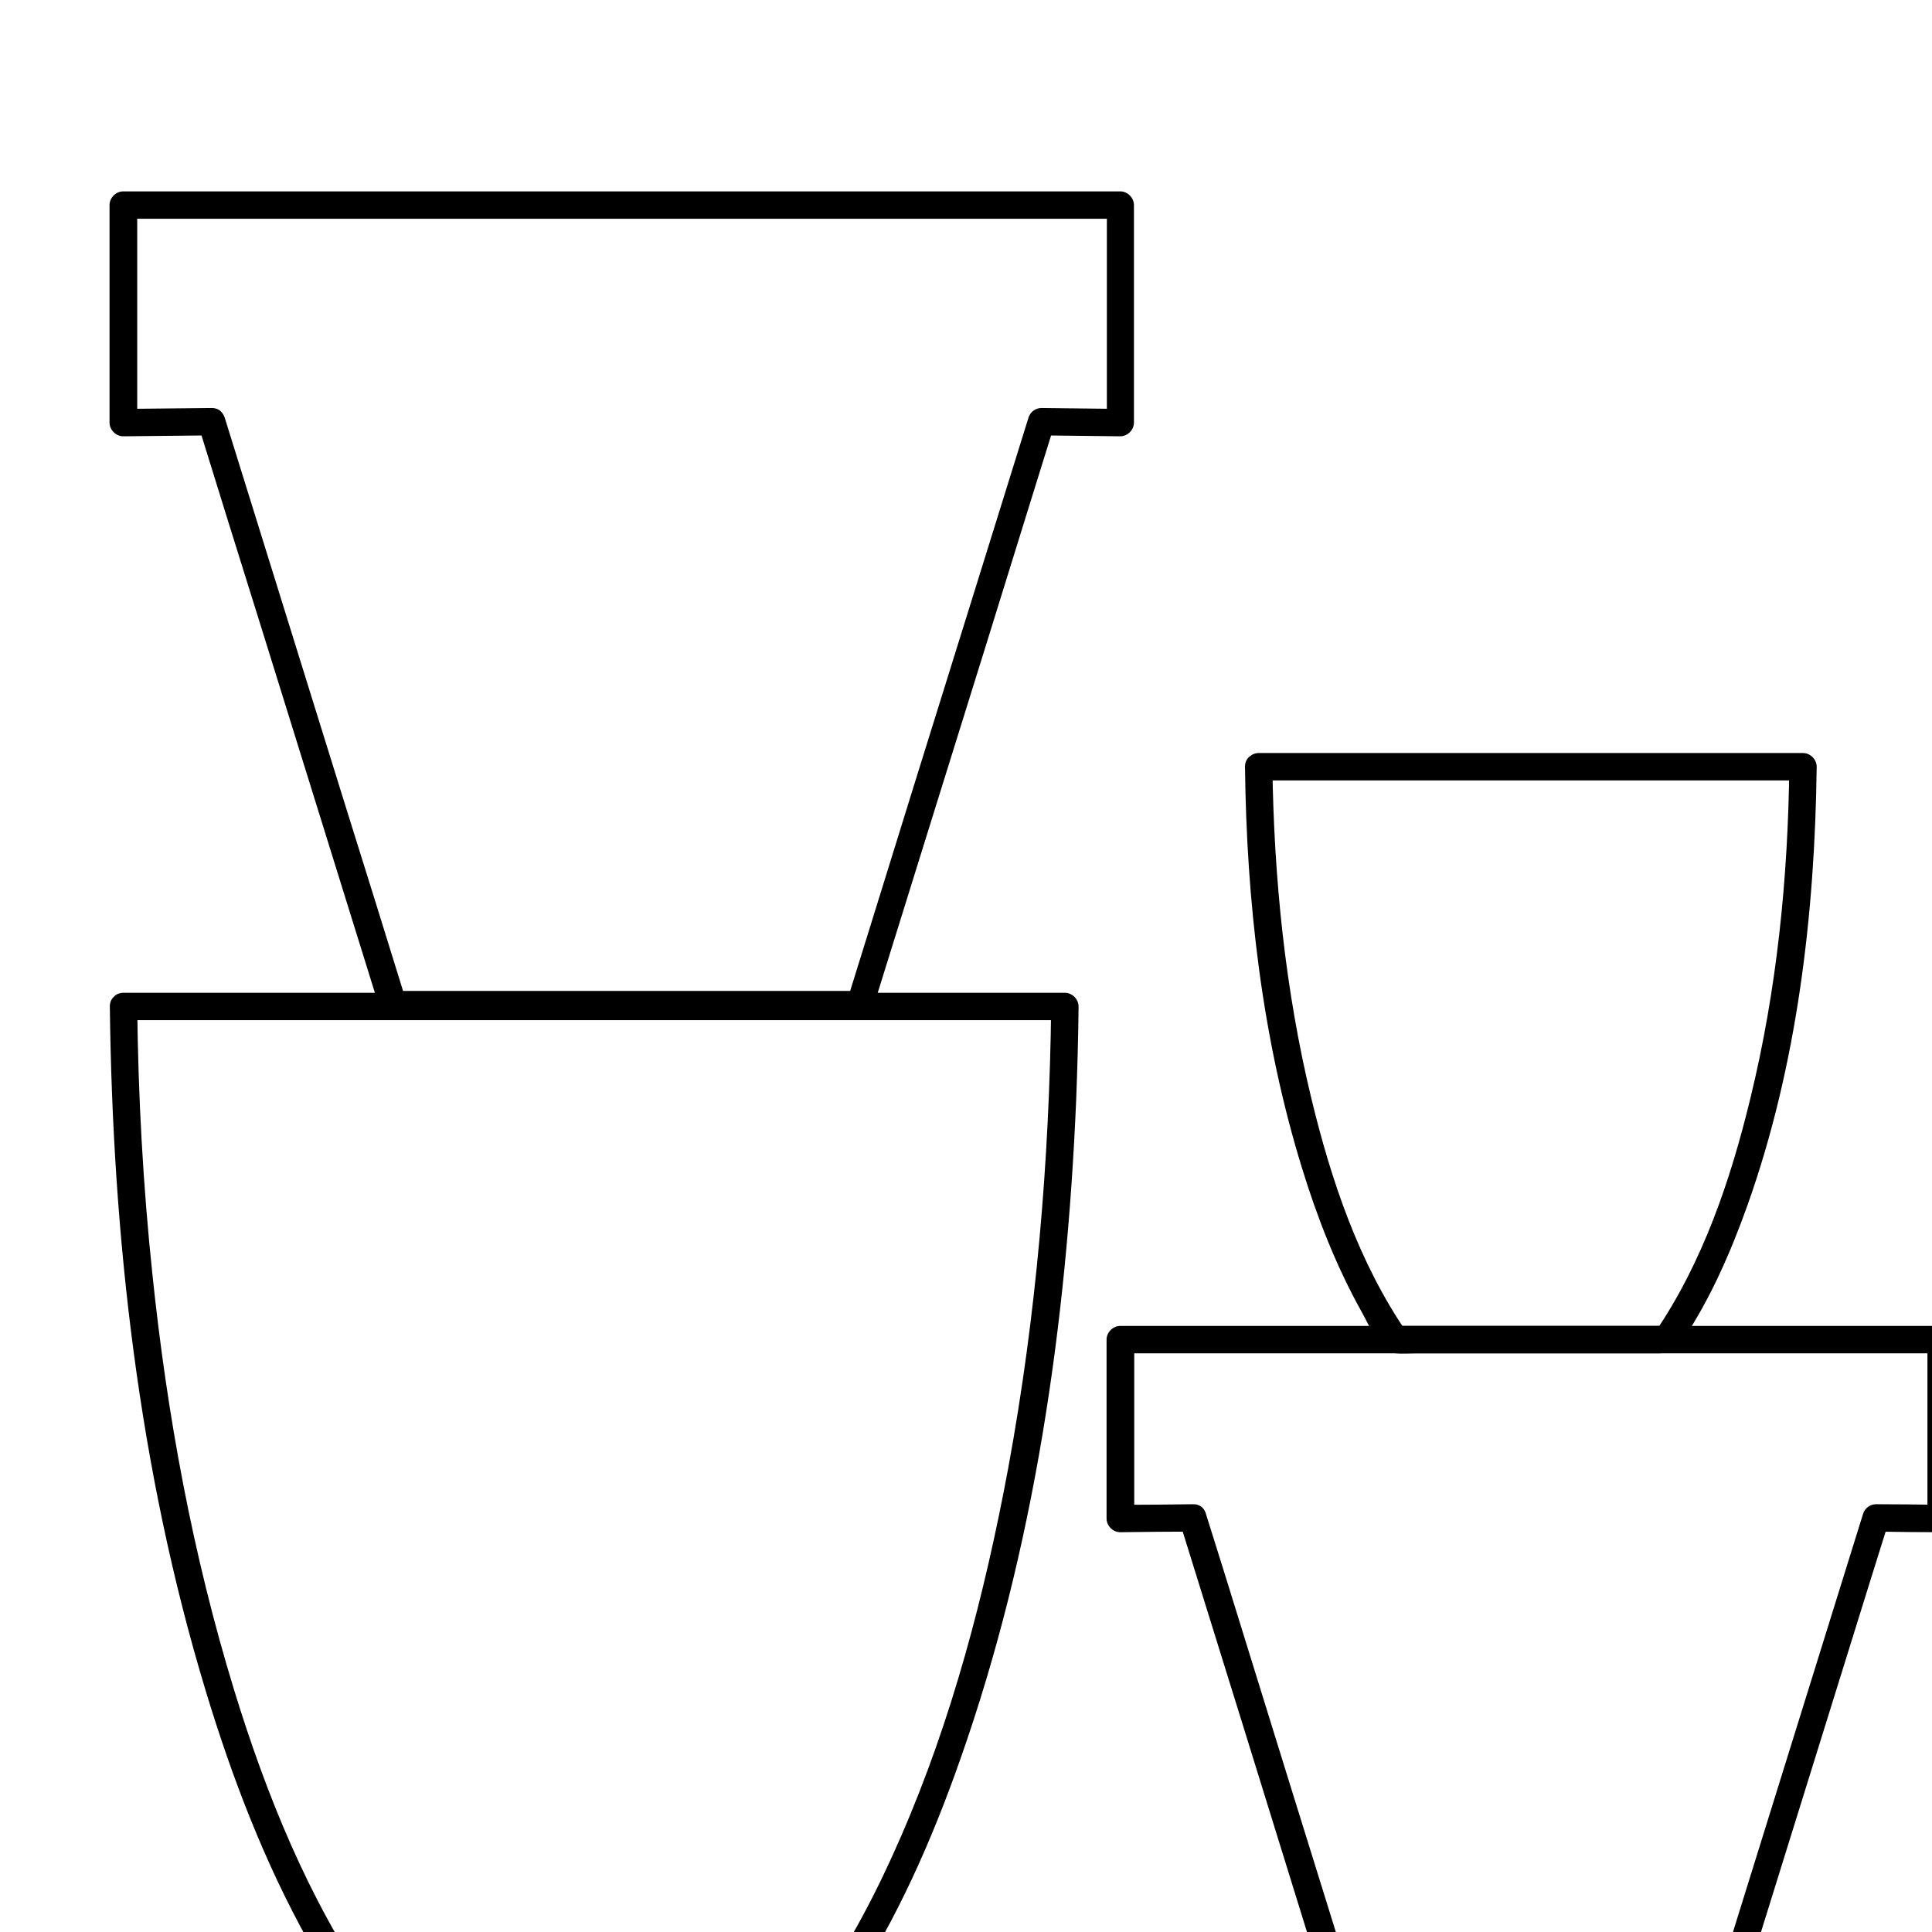
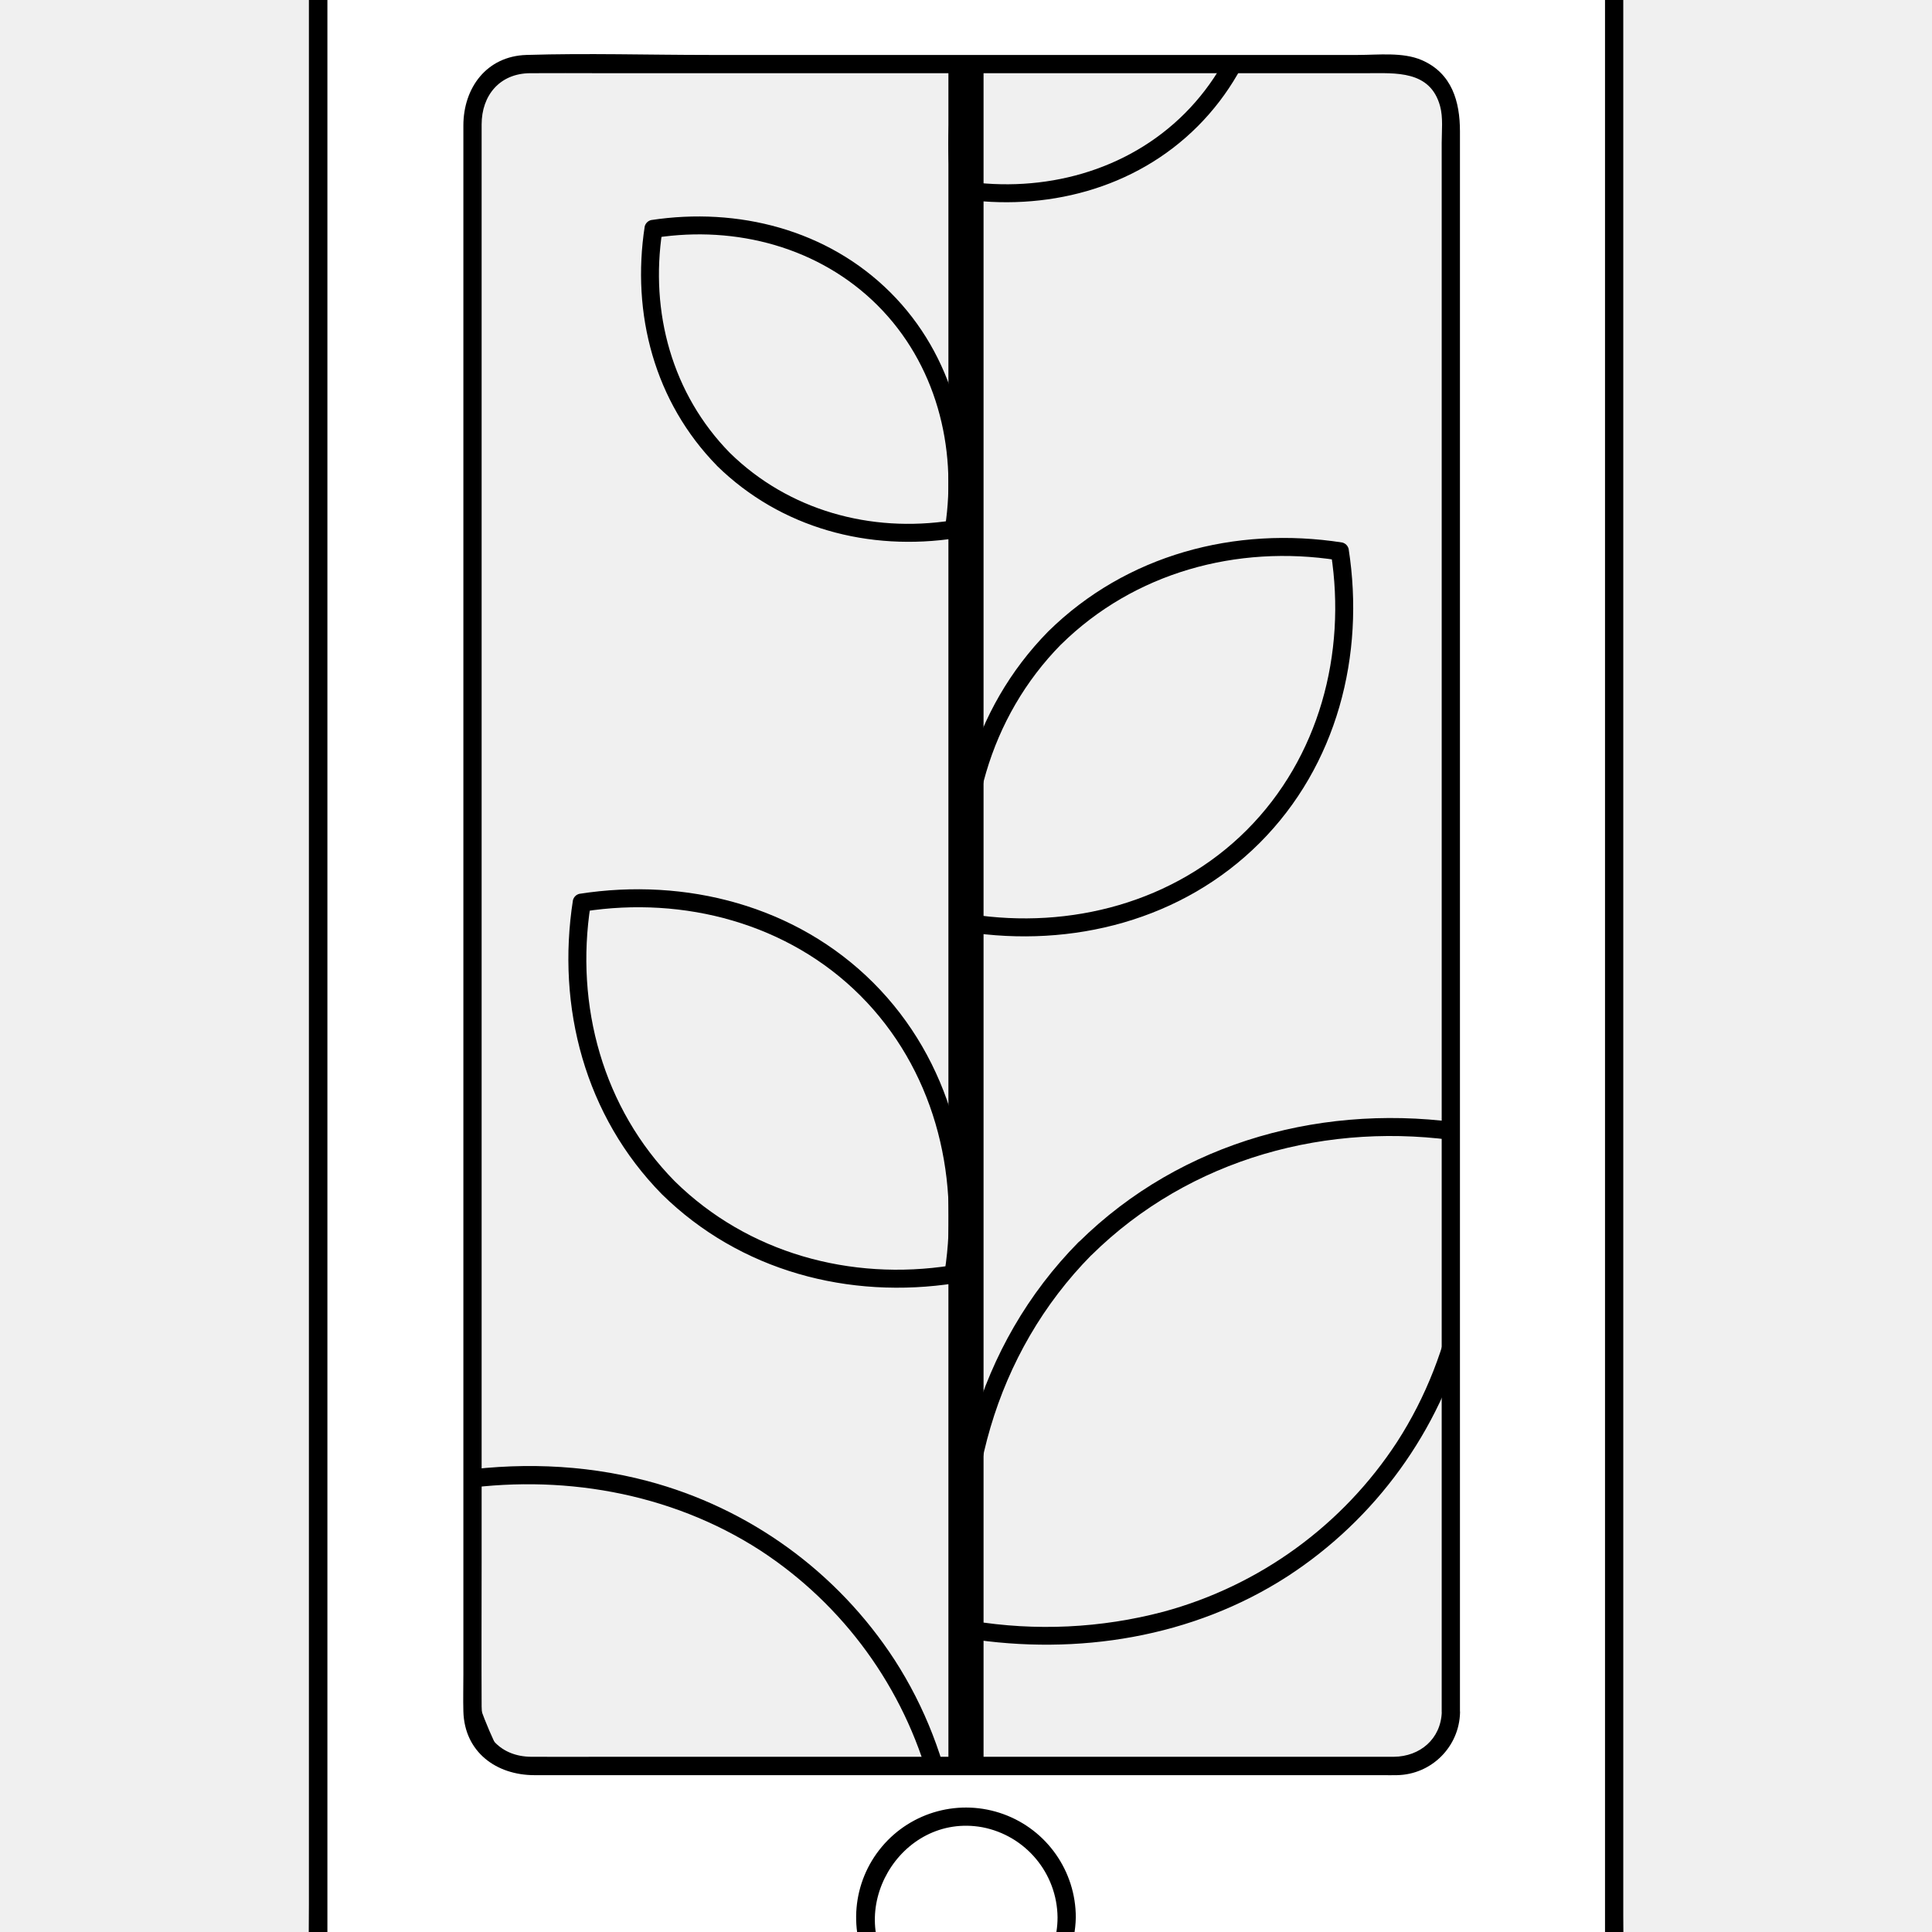
- <svg xmlns="http://www.w3.org/2000/svg" xmlns:xlink="http://www.w3.org/1999/xlink" version="1.1" id="Layer_1" x="0px" y="0px" viewBox="0 0 635 635" style="enable-background:new 0 0 635 635;" xml:space="preserve">
-   <style type="text/css">
- 	.st0{fill:#FFFFFF;}
- 	.st1{clip-path:url(#SVGID_2_);}
- 	.st2{clip-path:url(#SVGID_4_);}
- 	.st3{clip-path:url(#SVGID_6_);}
- 	.st4{clip-path:url(#SVGID_8_);}
- </style>
-   <rect x="-2" y="-3" class="st0" width="639.3" height="639.3" />
-   <g>
-     <g>
-       <defs>
-         <rect id="SVGID_1_" x="0" y="1" width="635" height="635" />
-       </defs>
-       <clipPath id="SVGID_2_">
-         <use xlink:href="#SVGID_1_" style="overflow:visible;" />
-       </clipPath>
-       <g class="st1">
-         <g>
-           <g>
-             <path d="M409.2,252c0.5,44.3,5.6,89.3,18.7,131.8c5,16.3,11.3,32.4,19.6,47.3c2.4,4.2,5.9,13.1,11.2,13.7c2.2,0.2,4.6,0,6.8,0       c22.9,0,45.8,0,68.7,0c3.7,0,7.5,0,11.2,0s5.5-1.1,7.8-4.5c9.1-13.7,15.7-28.9,21.2-44.3c16.3-45.9,22.1-95.5,22.7-144       c0-2.4-2.1-4.5-4.5-4.5c-20.2,0-40.3,0-60.5,0c-32.1,0-64.2,0-96.3,0c-7.3,0-14.7,0-22,0c-5.8,0-5.8,9,0,9       c20.2,0,40.3,0,60.5,0c32.1,0,64.2,0,96.3,0c7.3,0,14.7,0,22,0c-1.5-1.5-3-3-4.5-4.5c-0.4,36.6-4.1,73.4-12.8,109       c-6.5,26.9-15.7,54-31.4,77c1.3-0.7,2.6-1.5,3.9-2.2c-26.1,0-52.1,0-78.2,0c-3.7,0-7.4,0-11.1,0c1.3,0.7,2.6,1.5,3.9,2.2       c-15.8-23-24.9-50.1-31.4-77c-8.6-35.6-12.3-72.4-12.8-109C418.2,246.2,409.2,246.2,409.2,252z" />
-           </g>
-         </g>
-       </g>
-     </g>
-     <g>
-       <defs>
-         <rect id="SVGID_3_" x="0" y="1" width="635" height="635" />
-       </defs>
-       <clipPath id="SVGID_4_">
-         <use xlink:href="#SVGID_3_" style="overflow:visible;" />
-       </clipPath>
-       <g class="st2">
-         <g>
-           <path d="M392.2,494.4c-8,0.1-15.9,0.2-23.9,0.2c1.5,1.5,3,3,4.5,4.5c0-19.6,0-39.2,0-58.8c-1.5,1.5-3,3-4.5,4.5      c30.4,0,60.7,0,91.1,0c48.4,0,96.8,0,145.2,0c11.1,0,22.2,0,33.4,0c-1.5-1.5-3-3-4.5-4.5c0,19.6,0,39.2,0,58.8      c1.5-1.5,3-3,4.5-4.5c-7.1-0.1-14.3-0.2-21.4-0.2c-2,0-3.8,1.4-4.3,3.3c-14.3,46-28.6,91.9-42.9,137.9      c-2.1,6.6-4.1,13.2-6.2,19.8c1.4-1.1,2.9-2.2,4.3-3.3c-36.9,0-73.7,0-110.6,0c-5.3,0-10.5,0-15.8,0c1.4,1.1,2.9,2.2,4.3,3.3      c-14.3-46-28.6-91.9-42.8-137.9c-2.1-6.6-4.1-13.2-6.2-19.8c-1.7-5.5-10.4-3.2-8.7,2.4c14.3,46,28.6,91.9,42.8,137.9      c2.1,6.6,4.1,13.2,6.2,19.8c0.6,1.9,2.3,3.3,4.3,3.3c36.9,0,73.7,0,110.6,0c5.3,0,10.5,0,15.8,0c2,0,3.7-1.4,4.3-3.3      c14.3-46,28.6-91.9,42.9-137.9c2.1-6.6,4.1-13.2,6.2-19.8c-1.4,1.1-2.9,2.2-4.3,3.3c7.1,0.1,14.3,0.2,21.4,0.2      c2.4,0,4.5-2.1,4.5-4.5c0-19.6,0-39.2,0-58.8c0-2.4-2.1-4.5-4.5-4.5c-30.4,0-60.7,0-91.1,0c-48.4,0-96.8,0-145.2,0      c-11.1,0-22.2,0-33.4,0c-2.4,0-4.5,2.1-4.5,4.5c0,19.6,0,39.2,0,58.8c0,2.4,2.1,4.5,4.5,4.5c8-0.1,15.9-0.2,23.9-0.2      C398,503.4,398,494.4,392.2,494.4z" />
-         </g>
-       </g>
-     </g>
-     <g>
-       <defs>
-         <rect id="SVGID_5_" x="0" y="1" width="635" height="635" />
-       </defs>
-       <clipPath id="SVGID_6_">
-         <use xlink:href="#SVGID_5_" style="overflow:visible;" />
-       </clipPath>
-       <g class="st3">
-         <g>
-           <path d="M69.6,134.1c-9.7,0.1-19.4,0.2-29,0.3c1.5,1.5,3,3,4.5,4.5c0-23.8,0-47.6,0-71.5c-1.5,1.5-3,3-4.5,4.5      c36.9,0,73.9,0,110.8,0c58.8,0,117.7,0,176.5,0c13.5,0,27,0,40.4,0c-1.5-1.5-3-3-4.5-4.5c0,23.8,0,47.6,0,71.5      c1.5-1.5,3-3,4.5-4.5c-8.7-0.1-17.3-0.2-26-0.3c-2,0-3.8,1.4-4.3,3.3c-6.7,21.6-13.5,43.3-20.2,64.9      c-10.7,34.3-21.4,68.6-32,102.9c-2.5,7.9-4.9,15.9-7.4,23.8c1.4-1.1,2.9-2.2,4.3-3.3c-44.8,0-89.6,0-134.4,0      c-6.4,0-12.8,0-19.1,0c1.4,1.1,2.9,2.2,4.3,3.3c-6.7-21.6-13.4-43.3-20.2-64.9c-10.7-34.3-21.3-68.6-32-102.9      c-2.5-7.9-4.9-15.9-7.4-23.8c-1.7-5.5-10.4-3.2-8.7,2.4c6.7,21.6,13.4,43.3,20.2,64.9c10.7,34.3,21.3,68.6,32,102.9      c2.5,7.9,4.9,15.9,7.4,23.8c0.6,1.9,2.3,3.3,4.3,3.3c44.8,0,89.6,0,134.4,0c6.4,0,12.8,0,19.1,0c2,0,3.7-1.4,4.3-3.3      c6.7-21.6,13.5-43.3,20.2-64.9c10.7-34.3,21.4-68.6,32-102.9c2.5-7.9,4.9-15.9,7.4-23.8c-1.4,1.1-2.9,2.2-4.3,3.3      c8.7,0.1,17.3,0.2,26,0.3c2.4,0,4.5-2.1,4.5-4.5c0-23.8,0-47.6,0-71.5c0-2.4-2.1-4.5-4.5-4.5c-36.9,0-73.9,0-110.8,0      c-58.8,0-117.7,0-176.5,0c-13.5,0-27,0-40.4,0c-2.4,0-4.5,2.1-4.5,4.5c0,23.8,0,47.6,0,71.5c0,2.4,2.1,4.5,4.5,4.5      c9.7-0.1,19.4-0.2,29-0.3C75.4,143.1,75.4,134.1,69.6,134.1z" />
-         </g>
-       </g>
-     </g>
-     <g>
-       <defs>
-         <rect id="SVGID_7_" x="0" y="1" width="635" height="635" />
-       </defs>
-       <clipPath id="SVGID_8_">
-         <use xlink:href="#SVGID_7_" style="overflow:visible;" />
-       </clipPath>
-       <g class="st4">
-         <g>
-           <g>
-             <path d="M36.1,330.8c0.9,75.7,9.5,152.3,31.5,224.9c8.6,28.4,19.3,56.4,33.8,82.4c3.1,5.5,6.3,10.9,9.8,16.2       c2,3.1,3.5,6.5,7.5,6.8s8.2,0,12.2,0c39.3,0,78.6,0,117.9,0c6.4,0,12.8,0,19.1,0c1.4,0,2.8,0.1,4.1,0c3.9-0.4,5.4-3.7,7.4-6.8       c15.4-23.5,26.9-49.5,36.2-76c24.4-69.2,35-143.4,38.1-216.5c0.4-10.3,0.7-20.7,0.8-31c0-2.4-2.1-4.5-4.5-4.5       c-35,0-70.1,0-105.1,0c-55.4,0-110.8,0-166.2,0c-12.7,0-25.4,0-38.1,0c-5.8,0-5.8,9,0,9c35,0,70.1,0,105.1,0       c55.4,0,110.8,0,166.2,0c12.7,0,25.4,0,38.1,0c-1.5-1.5-3-3-4.5-4.5c-0.6,50.8-4.9,101.6-14.1,151.6       c-7.7,41.4-18.5,82.8-35.4,121.5c-7.6,17.5-16.5,34.6-27.4,50.3c1.3-0.7,2.6-1.5,3.9-2.2c-45.1,0-90.2,0-135.3,0       c-6.4,0-12.7,0-19.1,0c1.3,0.7,2.6,1.5,3.9,2.2c-20.6-30-34.5-64.3-45.1-98.9c-13.6-44.4-22-90.3-26.8-136.4       c-3.1-29.3-4.7-58.8-5-88.2C45.1,325,36.1,325,36.1,330.8z" />
-           </g>
-         </g>
-       </g>
-     </g>
+ <svg xmlns="http://www.w3.org/2000/svg" id="Layer_1" data-name="Layer 1" viewBox="0 0 635 635">
+   <defs>
+     <style>.cls-1{fill:none;}.cls-2{clip-path:url(#clip-path);}.cls-3{fill:#fff;}</style>
+     <clipPath id="clip-path">
+       <rect class="cls-1" width="635" height="635" />
+     </clipPath>
+   </defs>
+   <g class="cls-2">
+     <path d="M188.46,610c-31.86-32.27-44.26-77.93-37.26-122.33l-2.1,2.09c34.73-5.47,71,.6,100.76,19.81a133.17,133.17,0,0,1,55.79,76.73,150.72,150.72,0,0,1,3,63.05l2.1-2.1c-44.41,7-90.07-5.4-122.33-37.25-2.75-2.72-7,1.52-4.25,4.24,33.9,33.47,81.6,46.14,128.17,38.8a2.9,2.9,0,0,0,2.1-2.1c5.72-36.3-.29-74.23-20.41-105.37a139.53,139.53,0,0,0-81.23-58.8c-21.35-5.65-43.57-6.23-65.33-2.8a2.9,2.9,0,0,0-2.1,2.1c-7.34,46.58,5.34,94.28,38.8,128.17C186.93,617,191.17,612.75,188.46,610Z" />
+     <path d="M358.75,412.52c32.27-31.85,77.93-44.25,122.33-37.25l-2.09-2.1c5.47,34.72-.6,71-19.81,100.76a133.25,133.25,0,0,1-76.73,55.79,150.72,150.72,0,0,1-63.05,3l2.1,2.1c-7-44.41,5.4-90.07,37.25-122.34,2.72-2.75-1.52-7-4.24-4.24-33.47,33.89-46.14,81.59-38.8,128.17a2.9,2.9,0,0,0,2.1,2.1c36.3,5.72,74.23-.29,105.37-20.41A139.56,139.56,0,0,0,482,436.91c5.65-21.35,6.23-43.57,2.79-65.33a2.88,2.88,0,0,0-2.09-2.1c-46.58-7.34-94.28,5.33-128.17,38.8C351.76,411,356,415.24,358.75,412.52Z" />
+     <path d="M348.78,211.79c24-23.63,57.75-32.82,90.79-27.68L437.48,182c5.1,32.82-3.92,67-27.68,90.79s-58,32.79-90.8,27.68l2.1,2.1c-5.14-33,4-66.77,27.68-90.8,2.71-2.75-1.53-7-4.24-4.24-25.25,25.67-34.71,61.41-29.23,96.63a2.9,2.9,0,0,0,2.1,2.1c35,5.44,71.24-3.84,96.63-29.23s34.67-61.65,29.22-96.63a2.88,2.88,0,0,0-2.09-2.09c-35.22-5.48-71,4-96.63,29.22C341.78,210.26,346,214.5,348.78,211.79Z" />
+     <path d="M221.78,388.26c-23.63-24-32.83-57.77-27.68-90.79l-2.1,2.1c32.79-5.11,67.05,3.9,90.8,27.68s32.79,58,27.68,90.79l2.09-2.1c-33,5.15-66.75-4.05-90.79-27.68-2.76-2.71-7,1.53-4.24,4.25,25.68,25.24,61.43,34.71,96.63,29.22a2.88,2.88,0,0,0,2.09-2.09c5.45-35-3.83-71.25-29.22-96.63s-61.67-34.68-96.63-29.23a2.89,2.89,0,0,0-2.1,2.1c-5.48,35.19,4,70.95,29.23,96.63C220.25,395.26,224.49,391,221.78,388.26Z" />
+     <path d="M340.92-11.26c19.35-19,46.27-26.31,72.83-22.23l-2.09-2.09c4,26.36-3.16,53.73-22.23,72.83S342.92,63.53,316.6,59.48l2.09,2.09C314.61,35,322,8.09,340.92-11.26c2.71-2.76-1.53-7-4.24-4.24-20.56,21-28.19,49.93-23.77,78.67A2.88,2.88,0,0,0,315,65.26c28.49,4.38,58-3.05,78.67-23.77s28.16-50.14,23.77-78.67a2.88,2.88,0,0,0-2.09-2.09c-28.74-4.42-57.69,3.21-78.67,23.77C333.92-12.79,338.16-8.55,340.92-11.26Z" />
+     <path d="M239.9,148.86c-19-19.35-26.31-46.27-22.23-72.84l-2.1,2.1c26.36-4.05,53.73,3.16,72.84,22.23s26.27,46.5,22.22,72.83l2.1-2.1c-26.56,4.09-53.49-3.27-72.83-22.22-2.76-2.71-7,1.53-4.24,4.24,21,20.56,49.93,28.19,78.66,23.77a2.87,2.87,0,0,0,2.1-2.1c4.38-28.48-3.05-58-23.77-78.66S242.51,68,214,72.33a2.9,2.9,0,0,0-2.1,2.1c-4.41,28.74,3.22,57.68,23.78,78.67C238.36,155.86,242.6,151.62,239.9,148.86Z" />
+     <rect x="311.73" y="-137.69" width="11.55" height="880.35" rx="4.74" transform="translate(635 604.96) rotate(180)" />
+     <path class="cls-3" d="M512.81-34.66H122.19A17.72,17.72,0,0,0,104.52-17V679a17.72,17.72,0,0,0,17.67,17.67H512.81A17.72,17.72,0,0,0,530.48,679V-17A17.72,17.72,0,0,0,512.81-34.66Zm-35.93,597.4a17.72,17.72,0,0,1-17.67,17.67H173a17.72,17.72,0,0,1-17.67-17.67v-524A17.73,17.73,0,0,1,173,21.06H459.21a17.73,17.73,0,0,1,17.67,17.68Z" />
+     <path d="M512.81-37.66H148.05c-8.49,0-17-.24-25.52,0-11.62.32-20.64,9-21,20.7,0,1.24,0,2.49,0,3.73V625.9c0,17.59-.47,35.25,0,52.84a21.1,21.1,0,0,0,20.68,21c2,.07,4,0,6,0H504.76c2.59,0,5.19.08,7.77,0a21.1,21.1,0,0,0,21-20.73c.54-16.37,0-32.84,0-49.21V-11.89c0-1.59,0-3.19,0-4.78a21.11,21.11,0,0,0-20.67-21c-3.86-.15-3.86,5.85,0,6,9,.35,14.6,7.36,14.67,15.94,0,2.24,0,4.47,0,6.71V665.37c0,4.52.2,9.08,0,13.6-.39,9-7.3,14.67-16,14.74-3.43,0-6.86,0-10.29,0h-374a46.42,46.42,0,0,1-7.27-.21c-8-1.28-12.31-8.24-12.36-15.83,0-6.47,0-12.93,0-19.4V-13.23c0-1.24,0-2.49,0-3.73.4-9.14,7.43-14.64,16.14-14.7,29.67-.19,59.35,0,89,0H512.81C516.67-31.66,516.67-37.66,512.81-37.66Z" />
+     <path d="M473.88,562.74c-.34,8.85-7.19,14.59-15.76,14.67-2.68,0-5.36,0-8,0H198.71c-8,0-16.08.05-24.11,0-9.86-.06-16.25-6.76-16.3-16.48-.08-15.81,0-31.62,0-47.43V40.89c0-9.49,5.91-16.75,15.9-16.83,7.77-.06,15.54,0,23.31,0h251.8c9.43,0,20.76-1,24,10.79,1.05,3.77.54,8.28.54,12.14V562.74c0,3.86,6,3.87,6,0V43.16c0-9.74-2.61-19.12-12.6-23.42-6.21-2.67-14.3-1.68-20.92-1.68H233.13c-20,0-40.12-.62-60.12,0-13.15.41-20.71,10.9-20.71,23.2v509c0,4.07-.11,8.17,0,12.24.36,13.36,10.83,20.95,23.35,20.95H454.41c1.58,0,3.18.05,4.76,0a21.1,21.1,0,0,0,20.71-20.67C480,558.88,474,558.88,473.88,562.74Z" />
+     <path d="M353.59,630.21a36.1,36.1,0,1,0-29.79,35.53c17.28-3,29.44-18.28,29.79-35.53.08-3.86-5.92-3.86-6,0a30.09,30.09,0,0,1-53.13,19.36c-17.83-21.06,1.36-53.92,28.41-49a30.48,30.48,0,0,1,24.72,29.62C347.67,634.07,353.67,634.08,353.59,630.21Z" />
  </g>
</svg>
